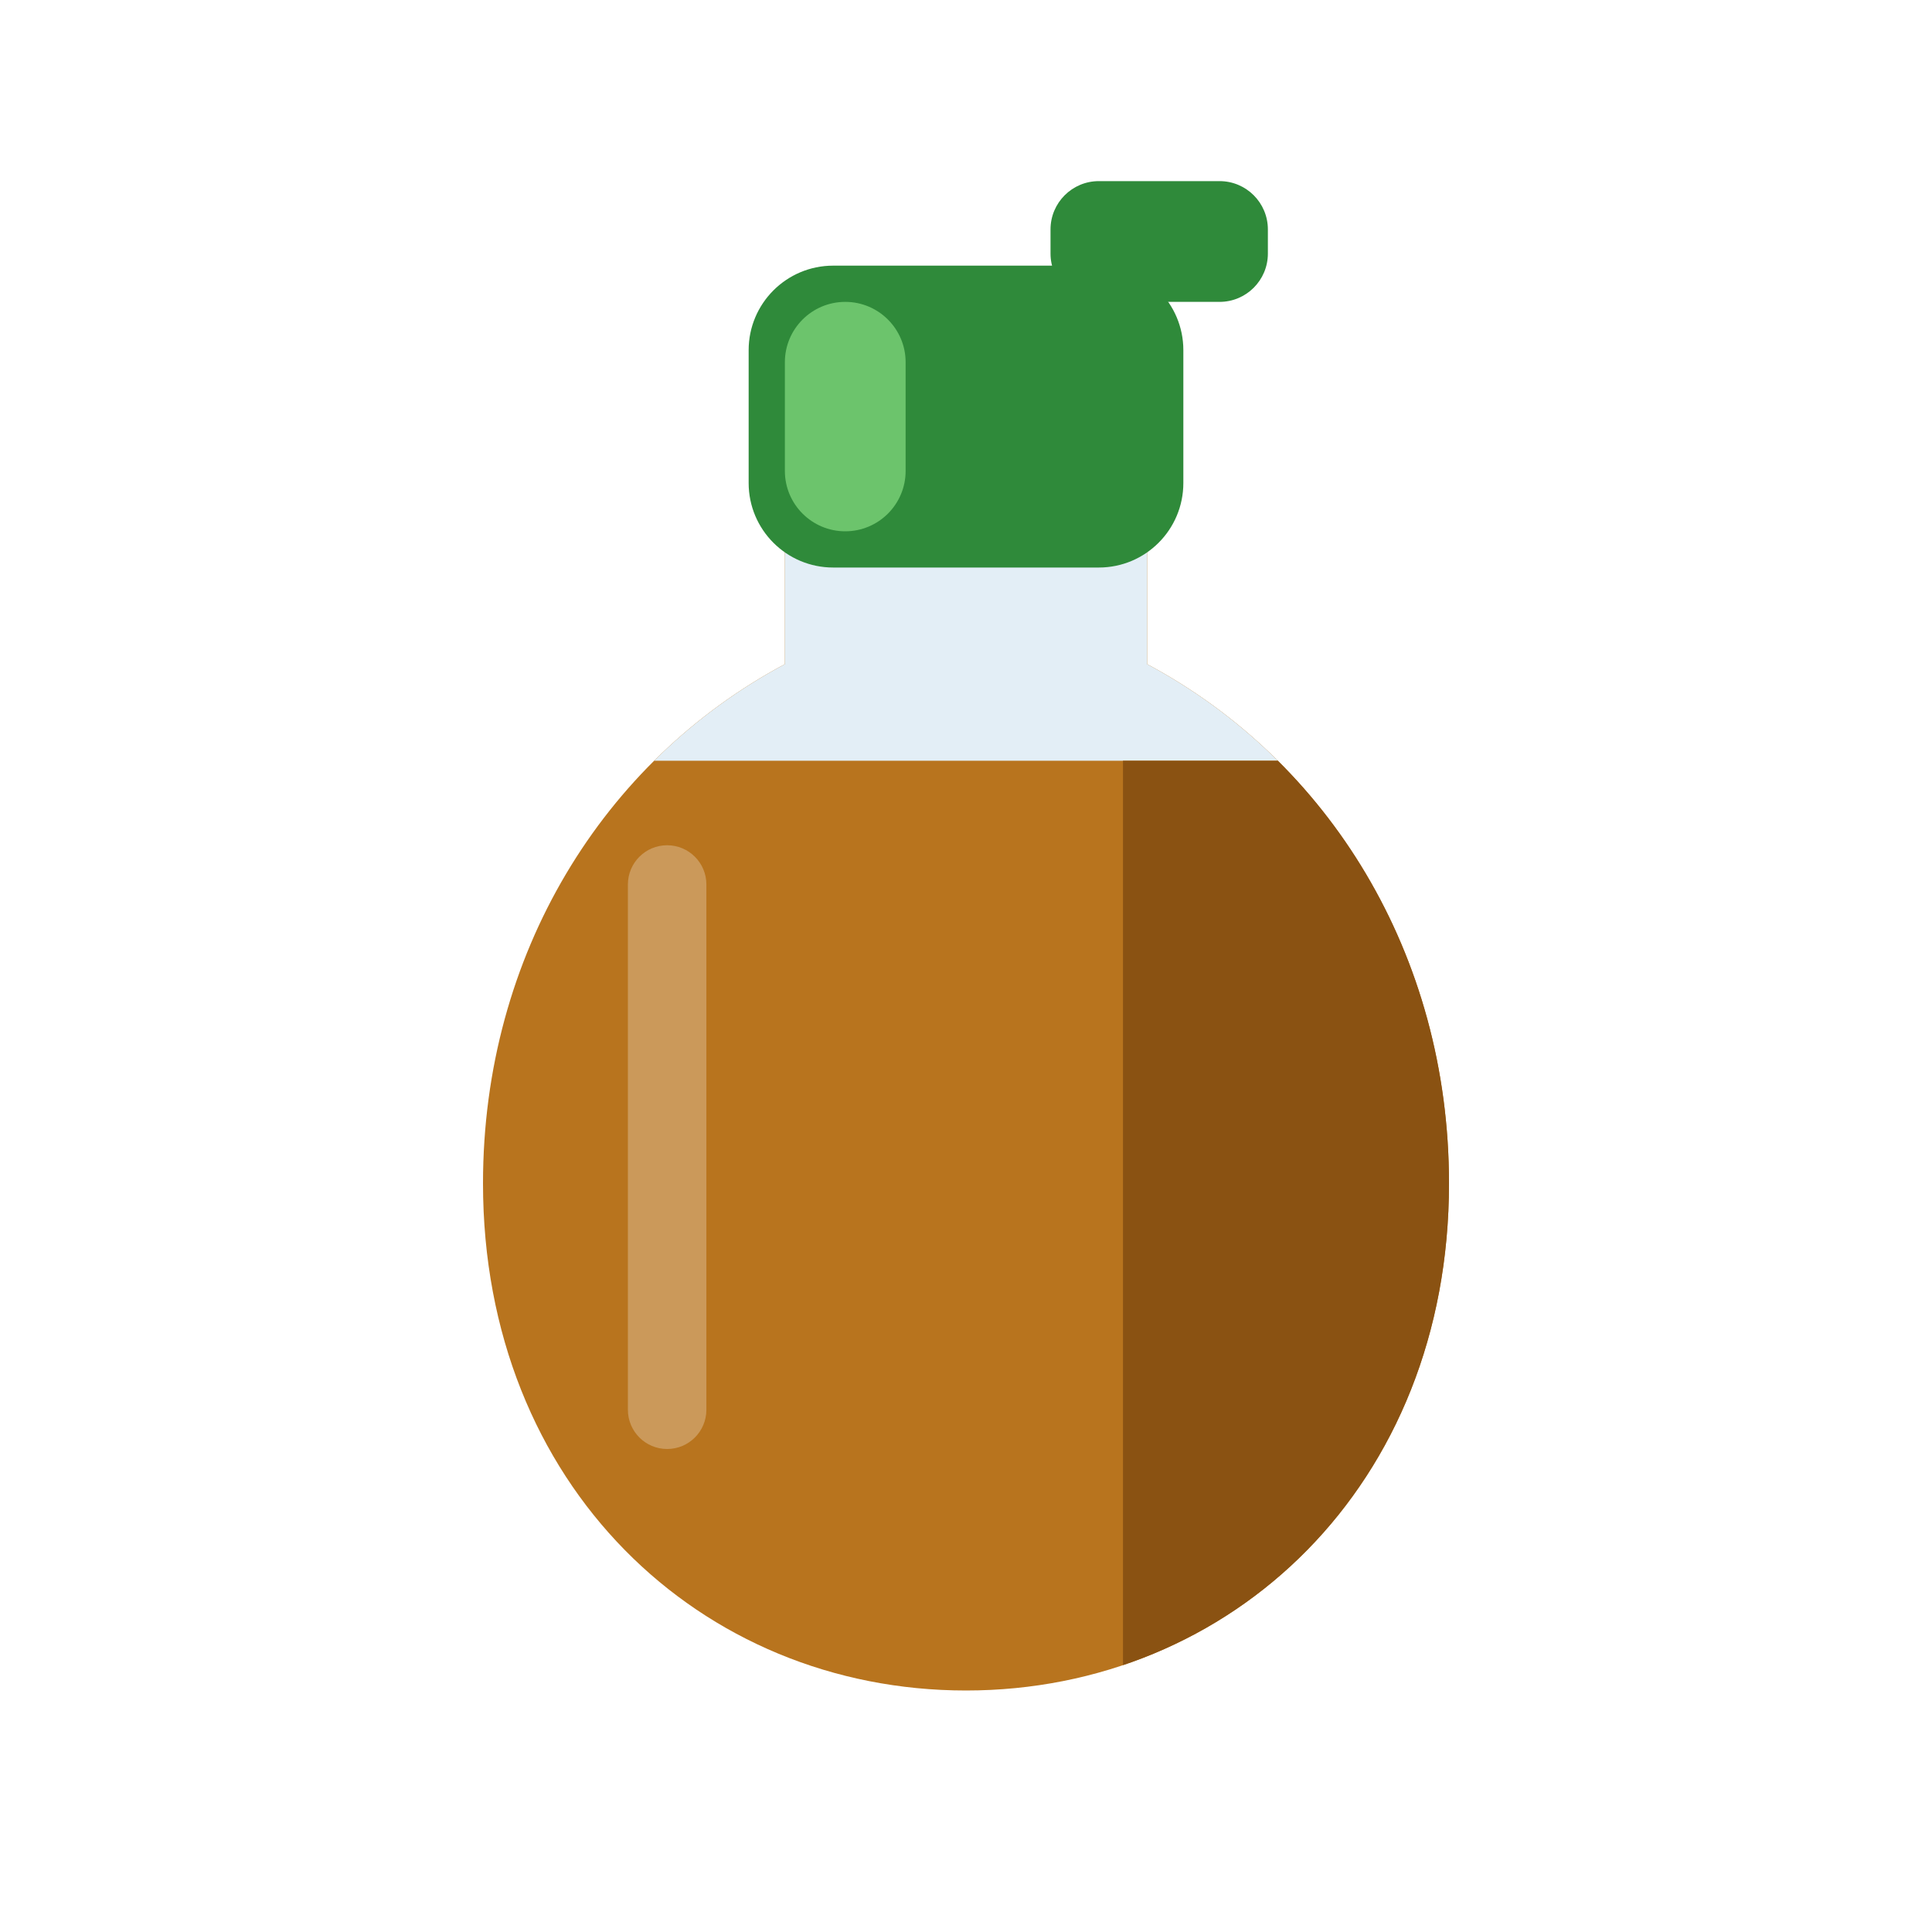
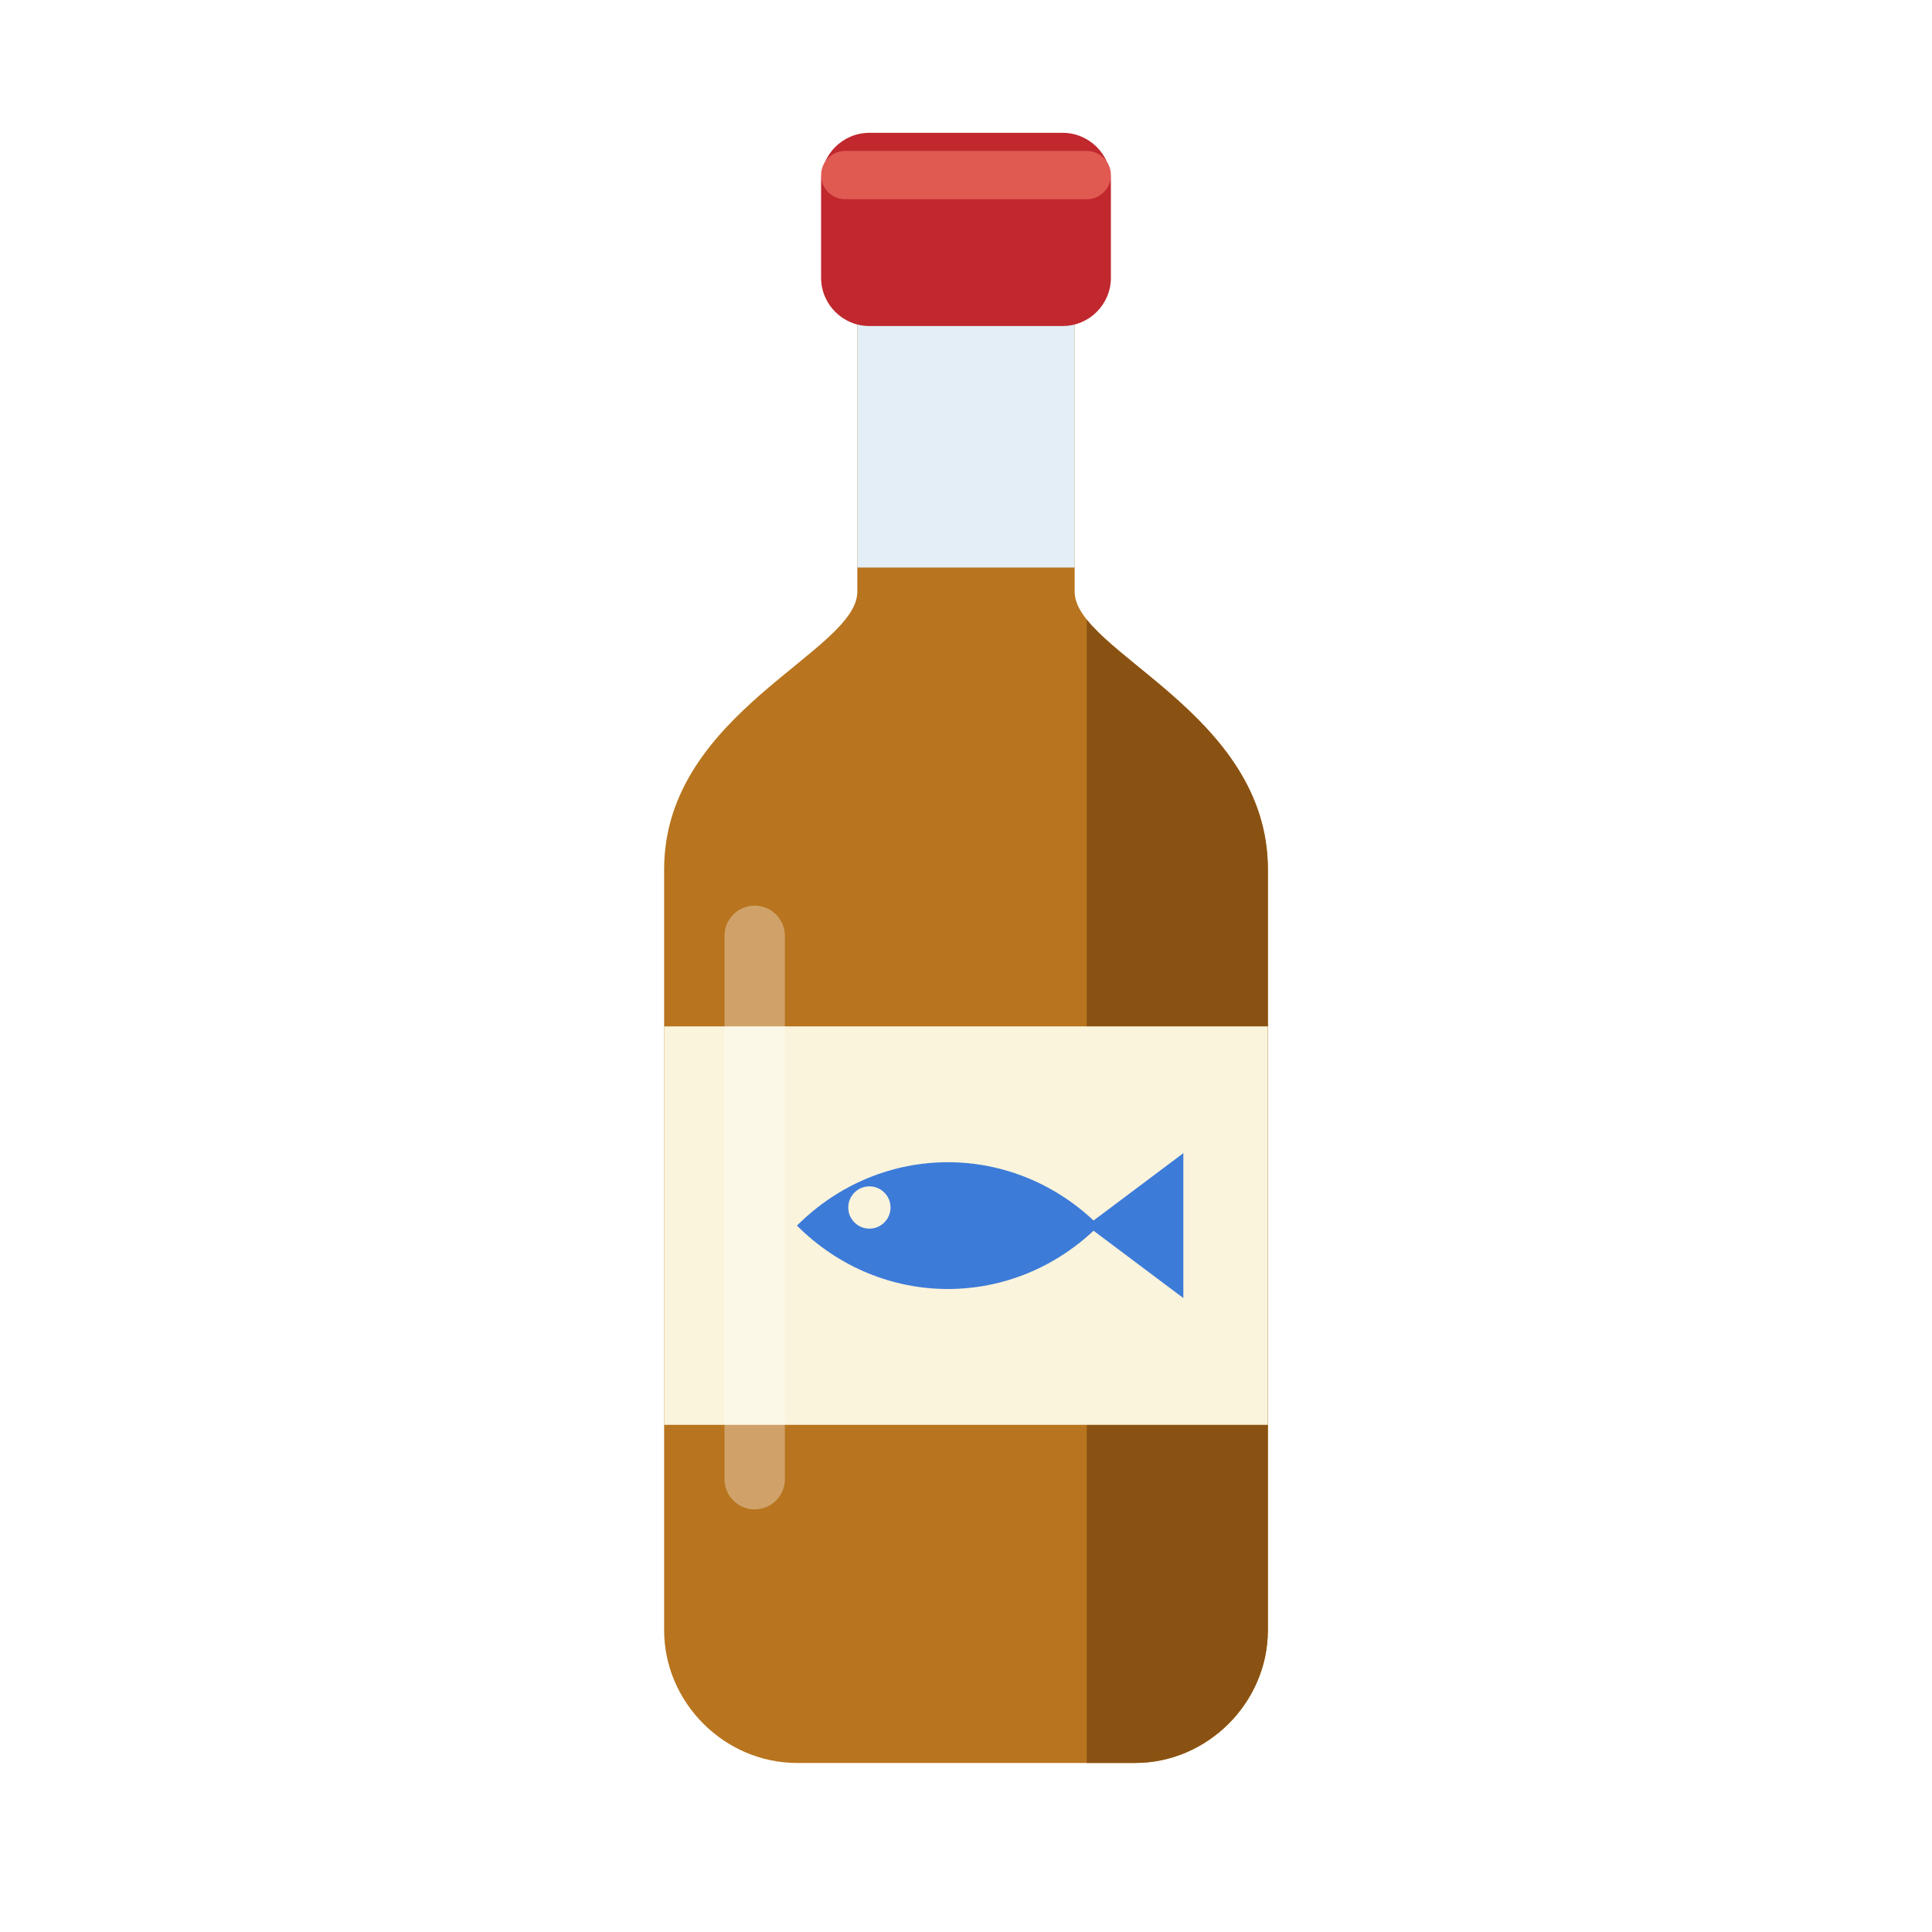
<svg xmlns="http://www.w3.org/2000/svg" viewBox="0 0 32 32">
-   <path fill="#b8741e" d="M13 9h6v2c3 1.6 5 4.8 5 8.6c0 5-3.6 8.4-8 8.4s-8-3.4-8-8.4c0-3.8 2-7 5-8.6z" />
-   <clipPath id="so">
-     <path fill="#000" d="M13 9h6v2c3 1.6 5 4.8 5 8.6c0 5-3.6 8.4-8 8.4s-8-3.4-8-8.4c0-3.8 2-7 5-8.6z" />
+   <path fill="#b8741e" d="M14.2 4.6h3.6v5.2c0 1 3.2 2 3.2 4.6V27c0 1.2-1 2.2-2.2 2.2h-5.6c-1.2 0-2.2-1-2.2-2.2V14.4c0-2.6 3.2-3.6 3.2-4.6z" />
+   <clipPath id="tall">
+     <path fill="#000" d="M14.2 4.6h3.6v5.2c0 1 3.2 2 3.2 4.6V27c0 1.2-1 2.2-2.2 2.2h-5.6c-1.2 0-2.2-1-2.2-2.2V14.4c0-2.6 3.2-3.6 3.2-4.6z" />
  </clipPath>
-   <g clip-path="url(#so)">
-     <rect width="32" height="12.6" x="0" y="0" fill="#e3eef6" rx="0" />
-     <rect width="10" height="32" x="18.6" y="12.6" fill="#8a5212" rx="0" />
+   <g clip-path="url(#tall)">
+     <rect width="12" height="5.4" x="10" y="4" fill="#e3eef6" />
+     <rect width="4" height="26" x="18" y="4" fill="#8a5212" />
+     <rect width="12" height="6.6" x="10" y="17" fill="#fbf4dc" />
  </g>
-   <rect width="1.3" height="10" x="10.4" y="14" fill="#ffffff44" rx="0.65" />
-   <rect width="7.2" height="5" x="12.4" y="4.4" fill="#2f8a3a" rx="1.4" />
-   <rect width="3.6" height="2" x="17.4" y="3" fill="#2f8a3a" rx="0.8" />
-   <rect width="2" height="3.8" x="13" y="5" fill="#6cc46c" rx="1" />
+   <path fill="#3d7bd9" d="M13.2 20.3c1.4-1.4 3.6-1.4 5 0c-1.4 1.4-3.6 1.4-5 0z" />
+   <path fill="#3d7bd9" d="M18 20.3l1.6-1.2v2.4z" />
+   <circle cx="14.4" cy="20" r="0.35" fill="#fbf4dc" />
+   <rect width="1" height="10" x="12" y="15" fill="#ffffff55" rx="0.5" />
+   <rect width="4.8" height="3.2" x="13.6" y="2.2" fill="#c0282e" rx="0.8" />
+   <rect width="4.8" height="0.8" x="13.6" y="2.5" fill="#e05a52" rx="0.4" />
</svg>
